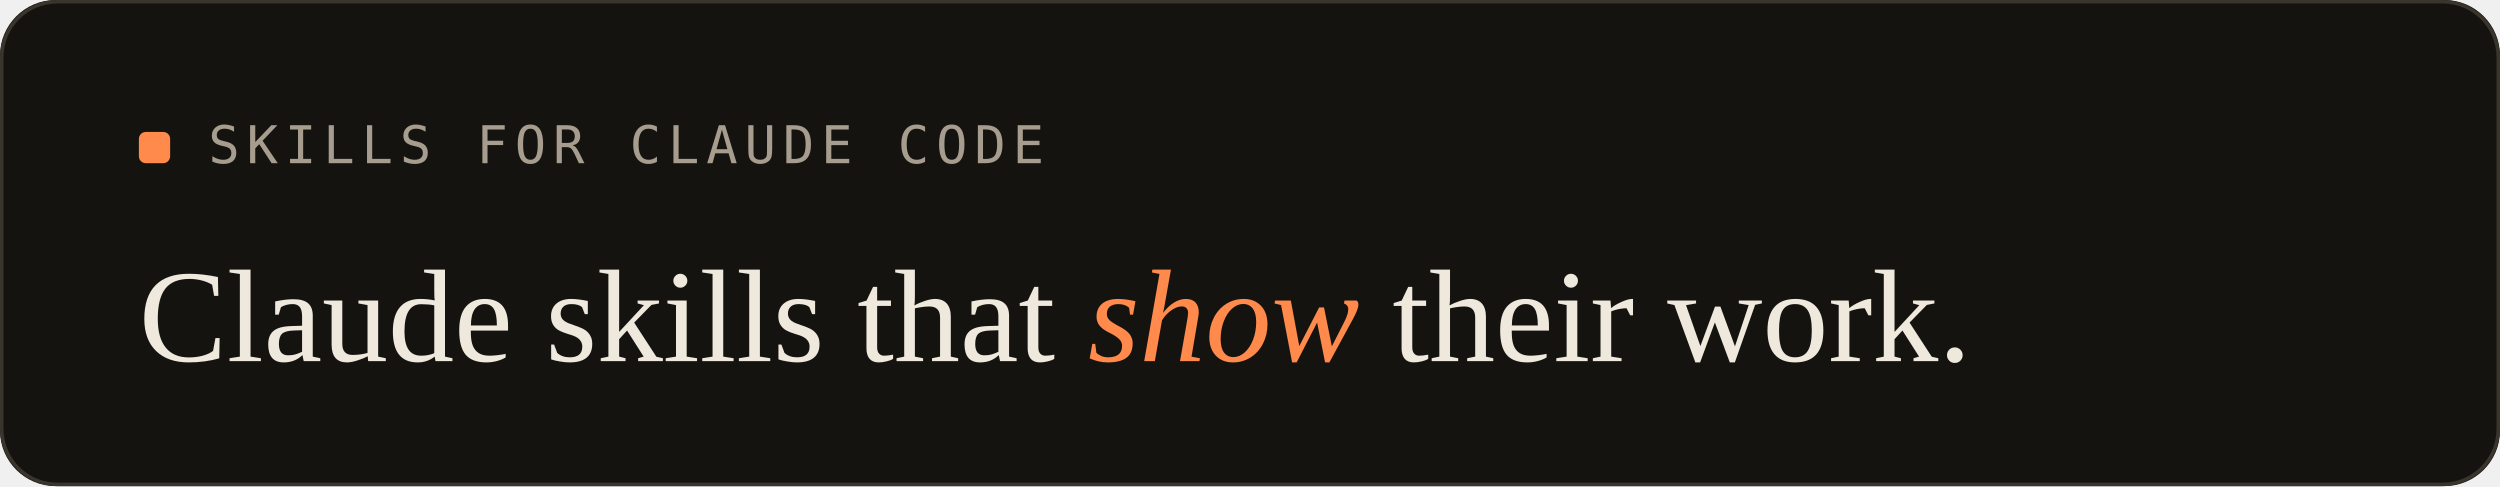
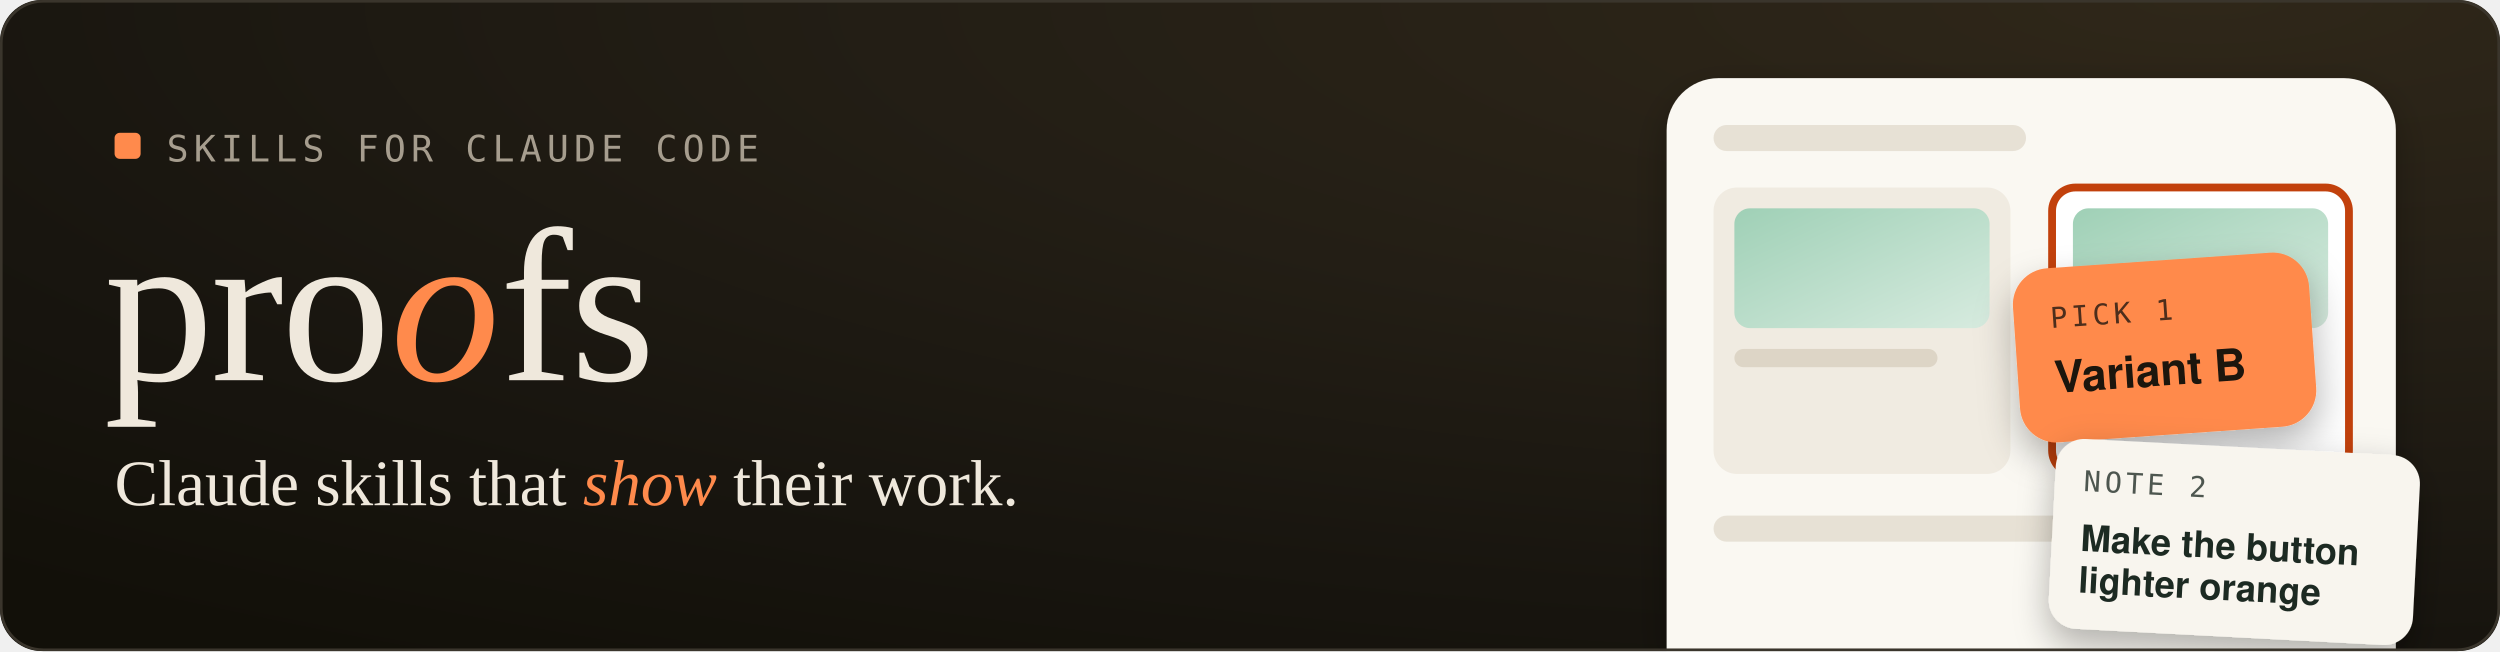
- <svg xmlns="http://www.w3.org/2000/svg" viewBox="0 0 720 140" width="720" height="140" role="img" aria-labelledby="t d">
-   <rect width="720" height="140" rx="16" fill="#15130f" />
-   <rect x="0.5" y="0.5" width="719" height="139" rx="16" fill="none" stroke="#3a352c" />
-   <rect x="40" y="38" width="9" height="9" rx="2" fill="#ff8a4c" />
-   <text x="60" y="47" font-family="ui-monospace, SFMono-Regular, Menlo, Consolas, monospace" font-size="15" letter-spacing="2" fill="#a69d8e">SKILLS FOR CLAUDE CODE</text>
-   <text x="40" y="104" font-family="Georgia, 'Times New Roman', serif" font-size="38" fill="#efe8dc">Claude skills that <tspan font-style="italic" fill="#ff8a4c">show</tspan> their work.</text>
+ <svg xmlns="http://www.w3.org/2000/svg" viewBox="0 0 960 250" width="960" height="250" role="img" aria-labelledby="t d">
+   <defs>
+     <radialGradient id="g" cx="0.88" cy="0" r="1.25" gradientUnits="objectBoundingBox">
+       <stop offset="0" stop-color="#2f2719" />
+       <stop offset="0.42" stop-color="#231e15" />
+       <stop offset="0.75" stop-color="#18150f" />
+       <stop offset="1" stop-color="#121009" />
+     </radialGradient>
+     <linearGradient id="gr" x1="0" y1="0" x2="1" y2="1">
+       <stop offset="0" stop-color="#9fd0b6" />
+       <stop offset="1" stop-color="#d7ebdf" />
+     </linearGradient>
+     <filter id="sh" x="-20%" y="-20%" width="140%" height="160%">
+       <feDropShadow dx="0" dy="6" stdDeviation="7" flood-color="#000" flood-opacity=".3" />
+     </filter>
+     <clipPath id="c">
+       <rect width="960" height="250" rx="16" />
+     </clipPath>
+   </defs>
+   <g clip-path="url(#c)">
+     <rect width="960" height="250" fill="url(#g)" />
+     <rect x="44" y="51" width="10" height="10" rx="2" fill="#ff8a4c" />
+     <text x="64" y="62" font-family="ui-monospace, Menlo, monospace" font-size="14" letter-spacing="2" fill="#a69d8e">SKILLS FOR CLAUDE CODE</text>
+     <text x="40" y="146" font-family="Georgia, 'Times New Roman', serif" font-size="84" letter-spacing="-1" fill="#efe8dc">pro<tspan font-style="italic" fill="#ff8a4c">o</tspan>fs</text>
+     <text x="44" y="194" font-family="Georgia, 'Times New Roman', serif" font-size="25" fill="#efe8dc">Claude skills that <tspan font-style="italic" fill="#ff8a4c">show</tspan> their work.</text>
+     <rect x="640" y="30" width="280" height="260" rx="20" fill="#faf8f2" filter="url(#sh)" />
+     <rect x="658" y="48" width="120" height="10" rx="5" fill="#e7e1d5" />
+     <rect x="658" y="72" width="114" height="110" rx="9" fill="#f0ebe1" />
+     <rect x="666" y="80" width="98" height="46" rx="6" fill="url(#gr)" />
+     <rect x="666" y="134" width="78" height="7" rx="3.5" fill="#ddd5c6" />
+     <rect x="788" y="72" width="114" height="110" rx="9" fill="#fff" stroke="#c2410c" stroke-width="3" />
+     <rect x="796" y="80" width="98" height="46" rx="6" fill="url(#gr)" />
+     <rect x="796" y="134" width="78" height="7" rx="3.5" fill="#ddd5c6" />
+     <rect x="658" y="198" width="190" height="10" rx="5" fill="#e7e1d5" />
+     <g transform="translate(772 104) rotate(-4)" filter="url(#sh)">
+       <rect width="114" height="67" rx="14" fill="#ff8a4c" />
+       <text x="14" y="23" font-family="ui-monospace, Menlo, monospace" font-size="11" letter-spacing="1.5" fill="#1b130c" opacity=".78">PICK 1</text>
+       <text x="14" y="48" font-family="-apple-system, 'Segoe UI', Helvetica, Arial, sans-serif" font-weight="700" font-size="17" fill="#1b130c">Variant B</text>
+     </g>
+     <g transform="translate(790 168) rotate(3)" filter="url(#sh)">
+       <rect width="140" height="73" rx="11" fill="#f8f5ee" />
+       <text x="11" y="20" font-family="ui-monospace, Menlo, monospace" font-size="11" letter-spacing="1.5" fill="#1f2a24" opacity=".78">NOTE 2</text>
+       <text x="11" y="43" font-family="-apple-system, 'Segoe UI', Helvetica, Arial, sans-serif" font-weight="700" font-size="14" fill="#1f2a24">Make the button</text>
+       <text x="11" y="59" font-family="-apple-system, 'Segoe UI', Helvetica, Arial, sans-serif" font-weight="700" font-size="14" fill="#1f2a24">lighter orange</text>
+     </g>
+   </g>
+   <rect x="0.5" y="0.5" width="959" height="249" rx="16" fill="none" stroke="#3a352c" />
</svg>
